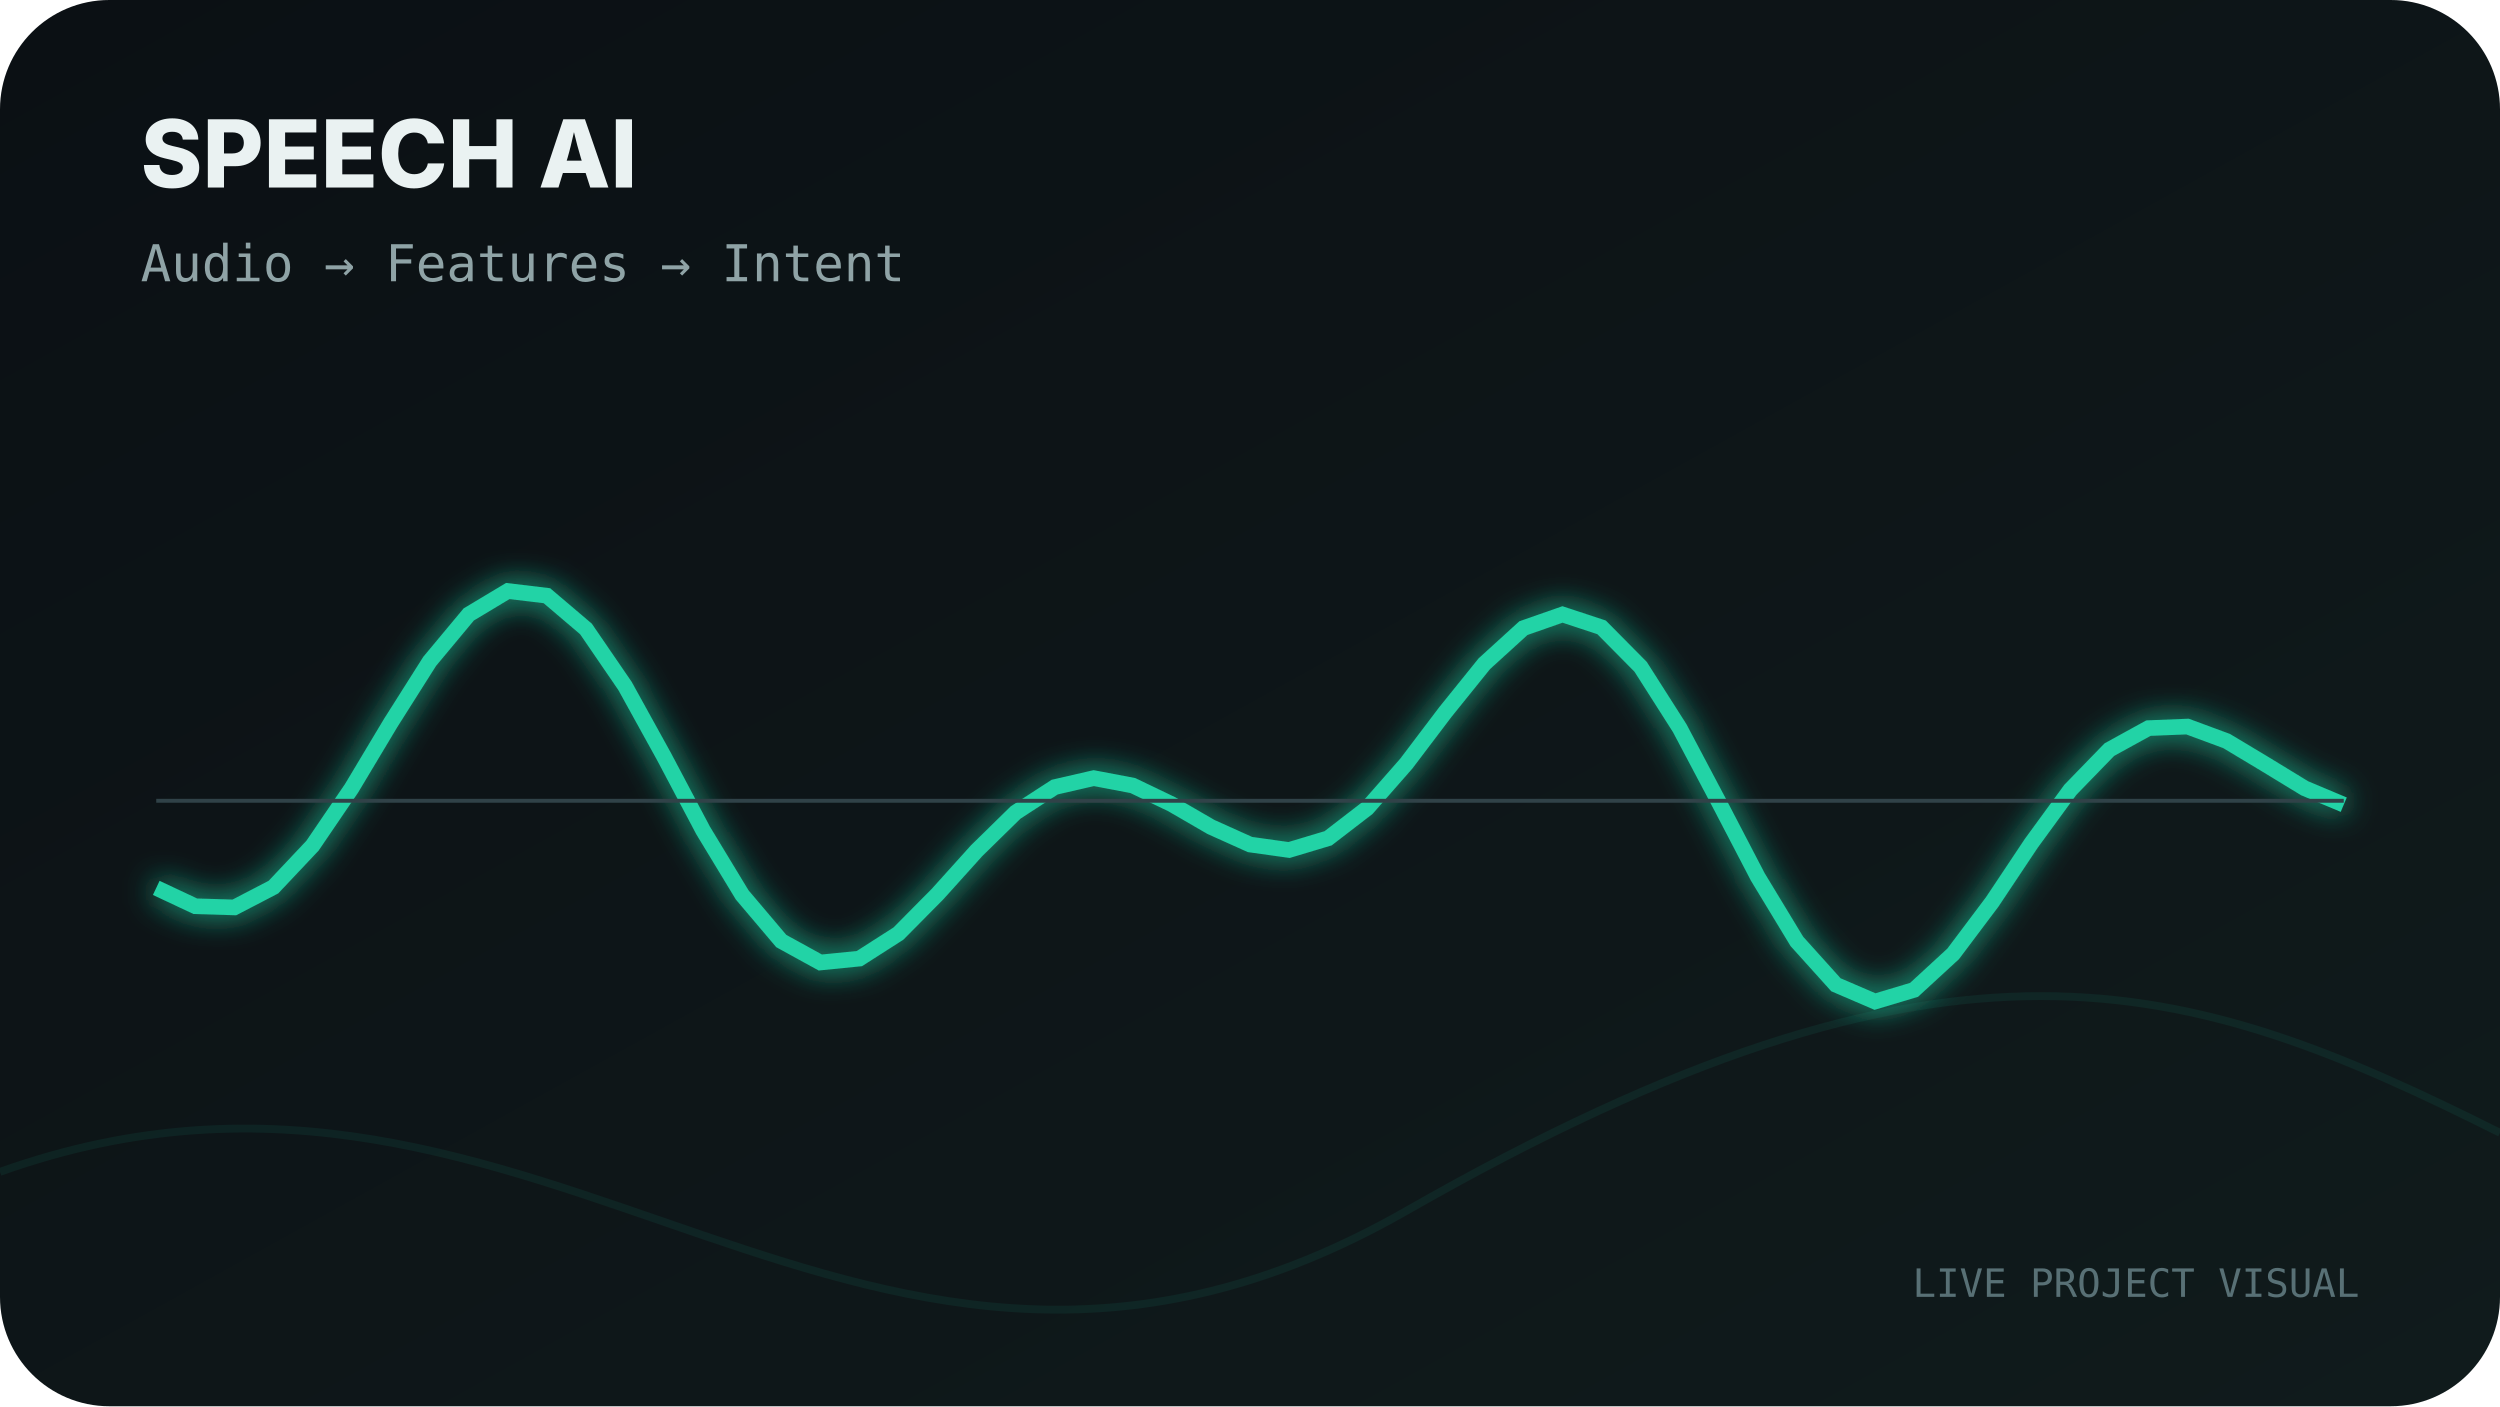
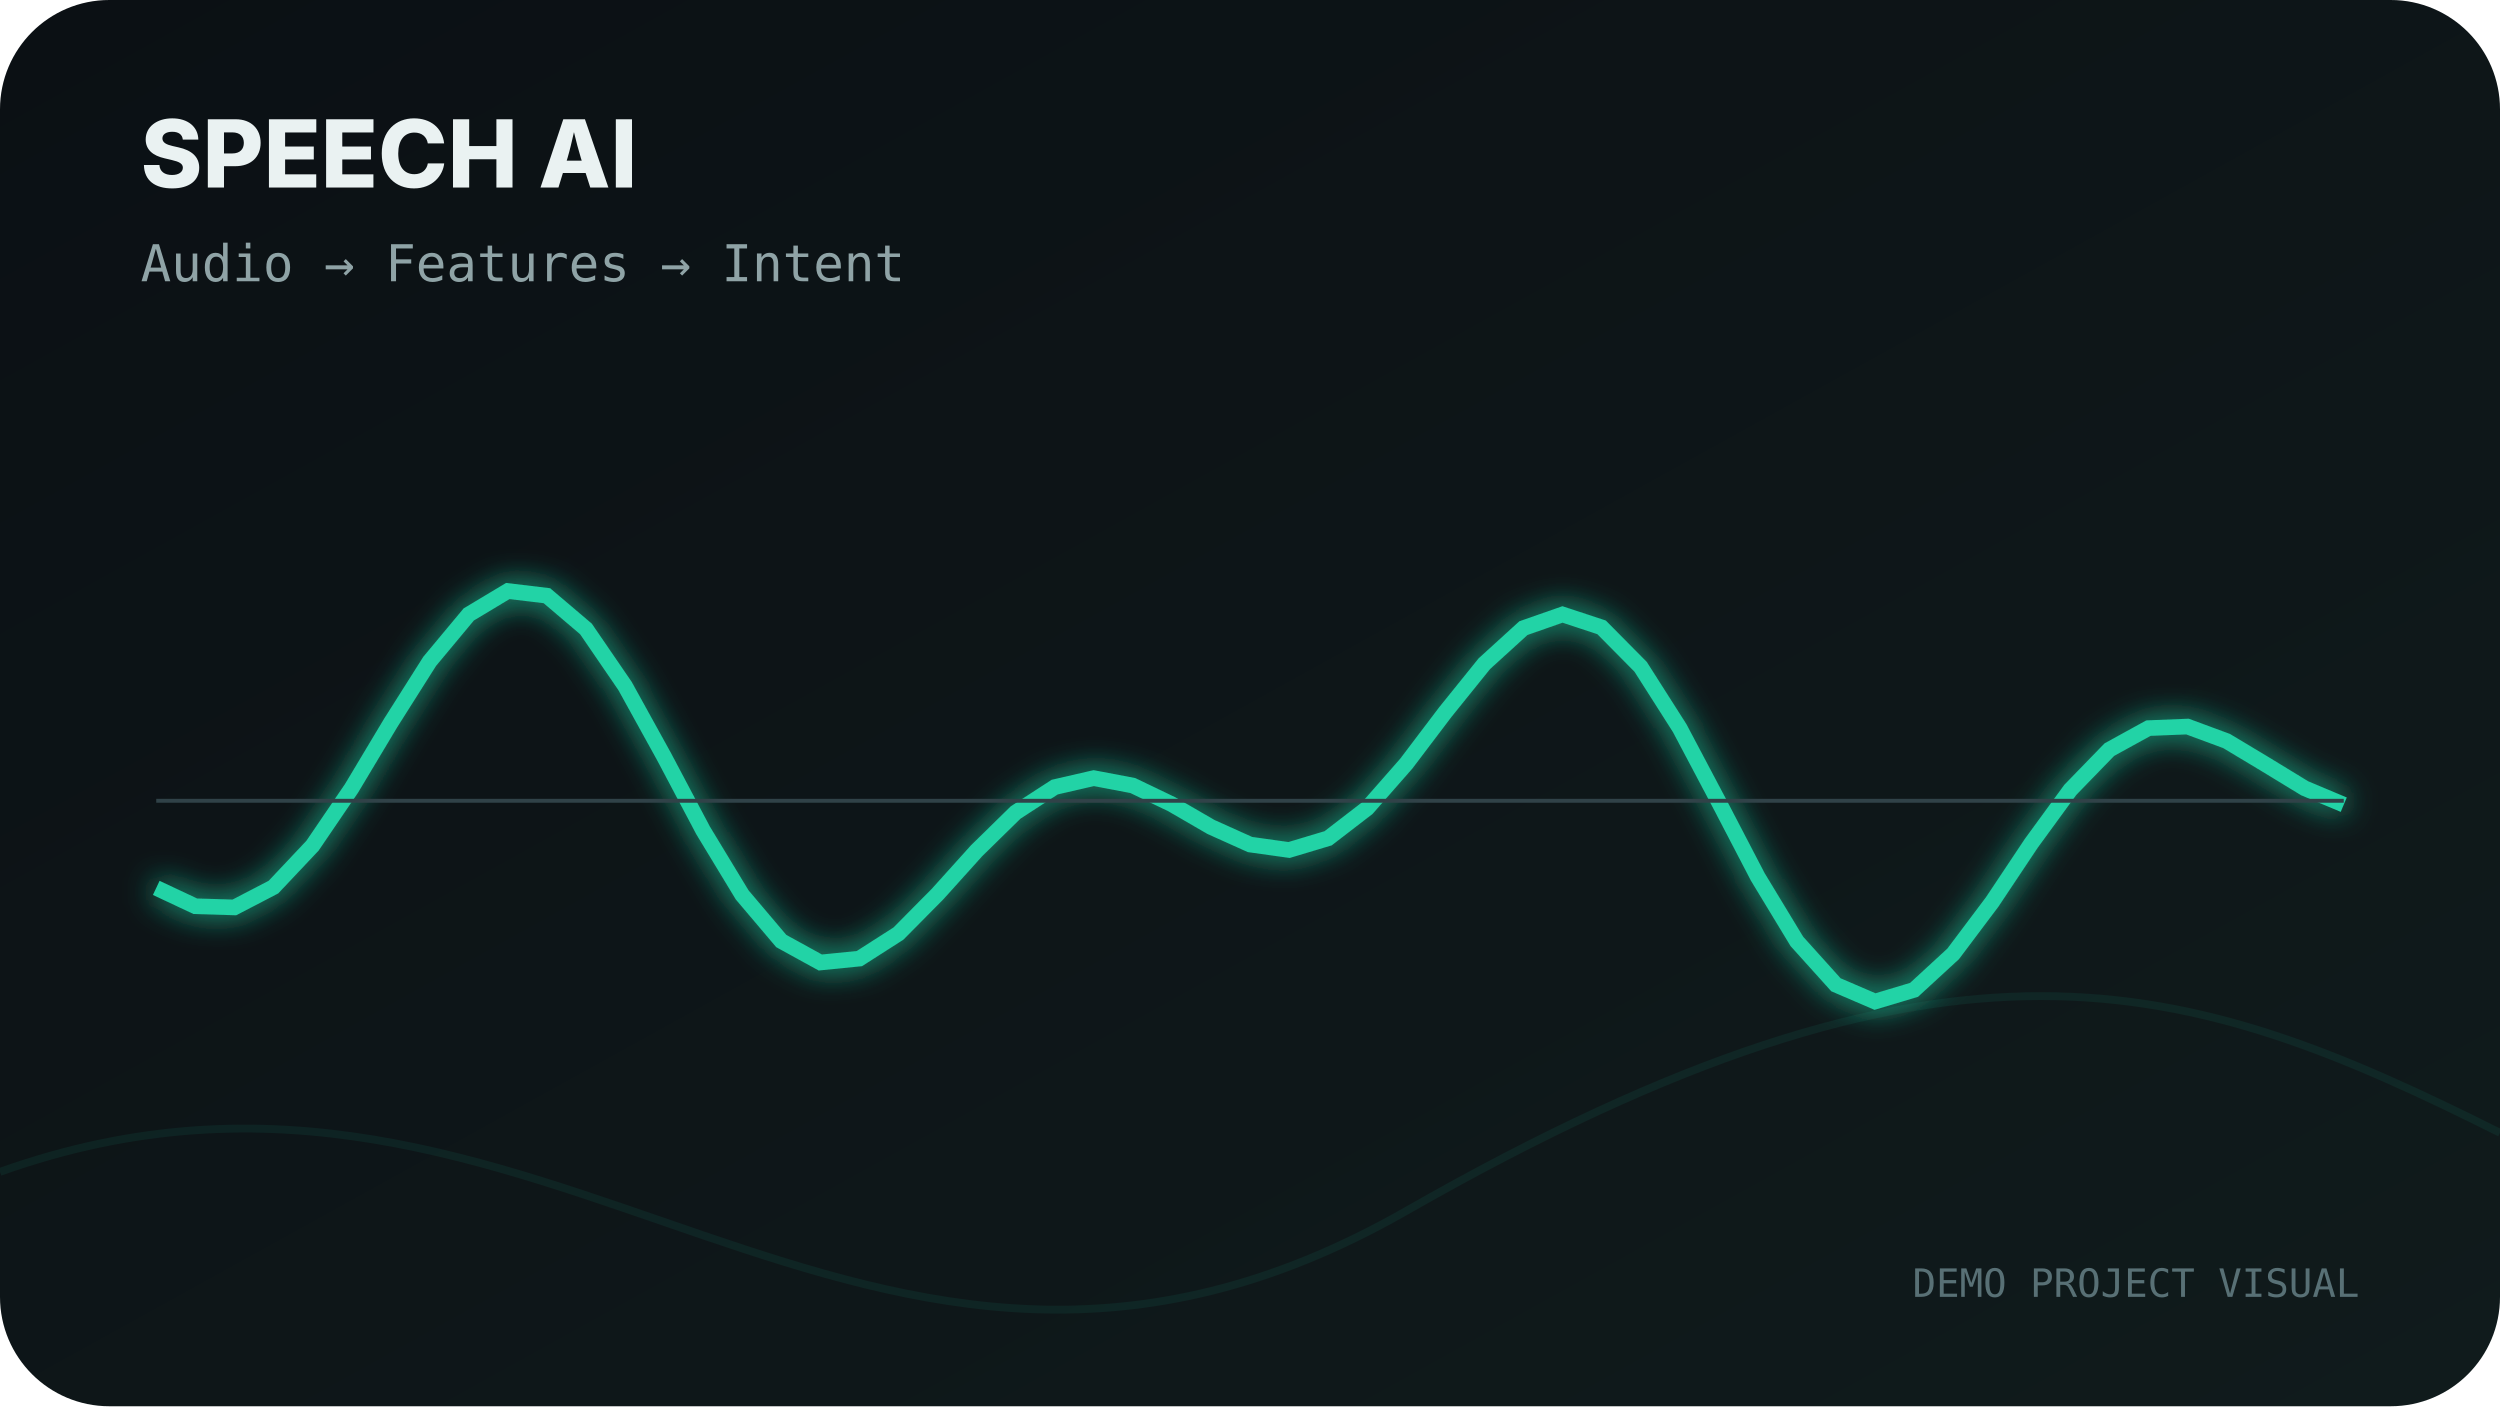
<svg xmlns="http://www.w3.org/2000/svg" viewBox="0 0 640 360">
  <style>@media(prefers-reduced-motion:reduce){*{animation:none!important}}.pulse{animation:pulse 1.8s ease-in-out infinite}.dash{stroke-dasharray:8 8;animation:dash 1.2s linear infinite}.float{animation:float 2.8s ease-in-out infinite}@keyframes pulse{50%{opacity:.35}}@keyframes dash{to{stroke-dashoffset:-32}}@keyframes float{50%{transform:translateY(-7px)}}</style>
  <defs>
    <linearGradient id="g" x1="0" y1="0" x2="1" y2="1">
      <stop stop-color="#0b1014" />
      <stop offset="1" stop-color="#101b1c" />
    </linearGradient>
    <filter id="glow">
      <feGaussianBlur stdDeviation="4" result="b" />
      <feMerge>
        <feMergeNode in="b" />
        <feMergeNode in="SourceGraphic" />
      </feMerge>
    </filter>
  </defs>
  <rect width="640" height="360" rx="28" fill="url(#g)" />
  <path d="M0 300 C140 250 220 390 360 310 S560 250 640 290" fill="none" stroke="#22d3a6" stroke-opacity=".08" stroke-width="2" />
  <text x="36" y="48" fill="#eaf2f2" font-family="Inter,Arial" font-size="24" font-weight="800">SPEECH AI</text>
  <text x="36" y="72" fill="#8fa3a6" font-family="monospace" font-size="13">Audio → Features → Intent</text>
  <polyline points="40,227.3 50,232.0 60,232.3 70,227.1 80,216.5 90,201.8 100,185.1 110,169.3 120,157.3 130,151.3 140,152.5 150,161.0 160,175.6 170,193.7 180,212.6 190,229.1 200,240.9 210,246.4 220,245.4 230,239.0 240,228.9 250,217.8 260,208.0 270,201.5 280,199.2 290,201.1 300,205.9 310,211.7 320,216.2 330,217.6 340,214.6 350,206.9 360,195.5 370,182.3 380,169.9 390,160.8 400,157.3 410,160.6 420,170.7 430,186.4 440,205.3 450,224.5 460,241.0 470,252.1 480,256.4 490,253.4 500,244.2 510,230.9 520,215.9 530,202.2 540,191.9 550,186.4 560,186.0 570,189.7 580,195.7 590,201.8 600,206.0" fill="none" stroke="#22d3a6" stroke-width="4" filter="url(#glow)" class="pulse" />
  <line x1="40" y1="205" x2="600" y2="205" stroke="#304248" />
-   <text x="604" y="332" text-anchor="end" fill="#587075" font-family="monospace" font-size="10">LIVE PROJECT VISUAL</text>
+   <text x="604" y="332" text-anchor="end" fill="#587075" font-family="monospace" font-size="10">DEMO PROJECT VISUAL</text>
</svg>
